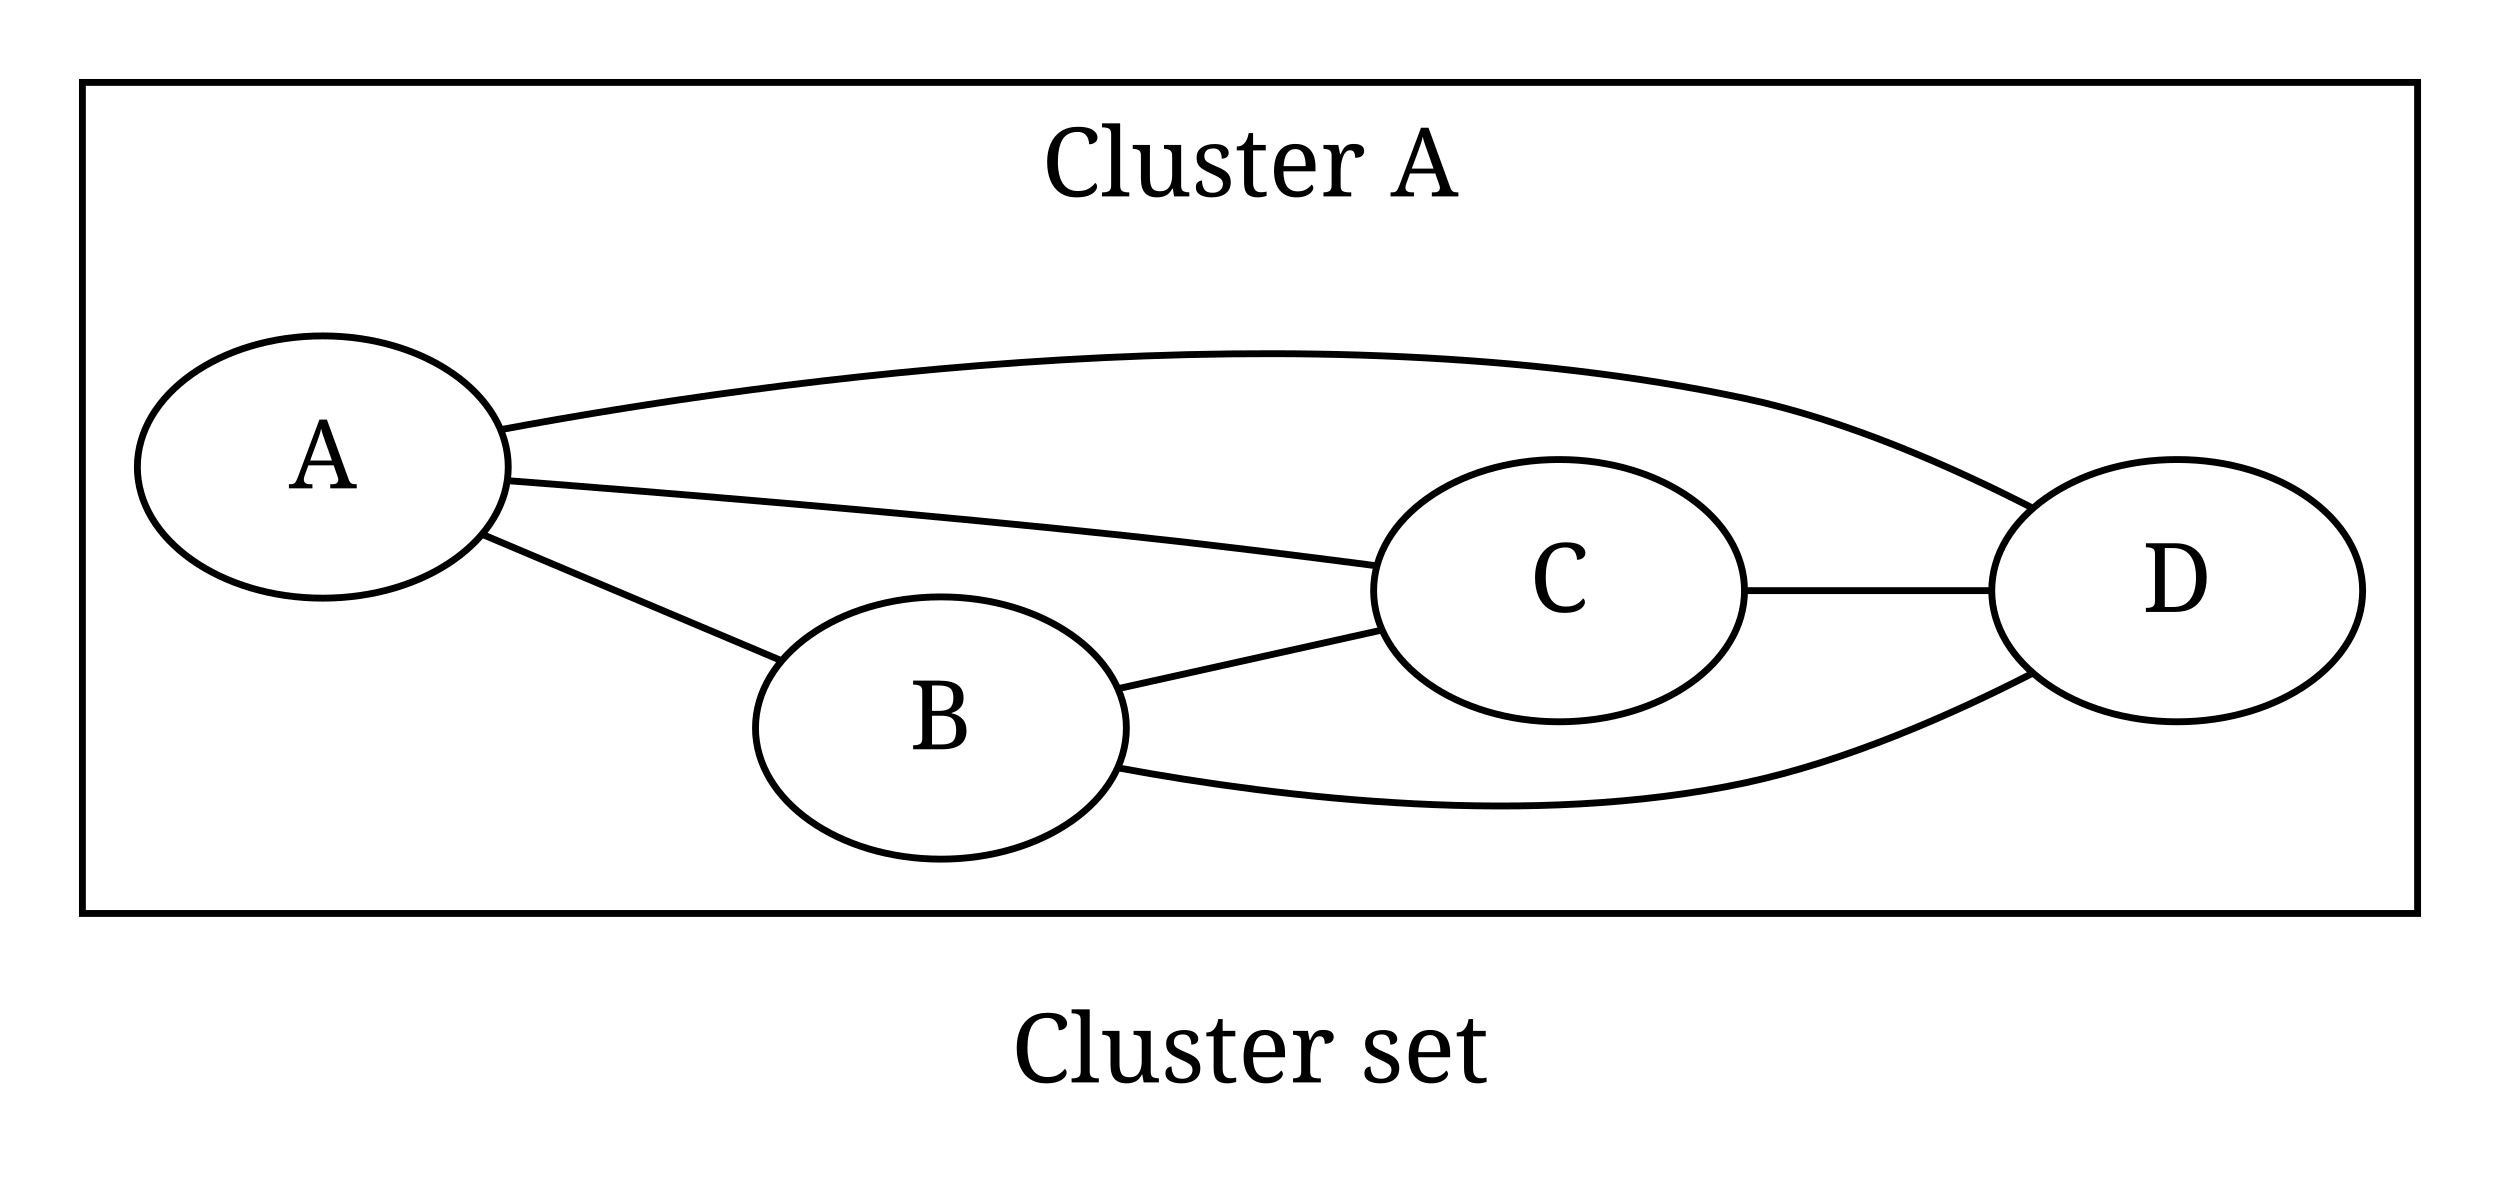
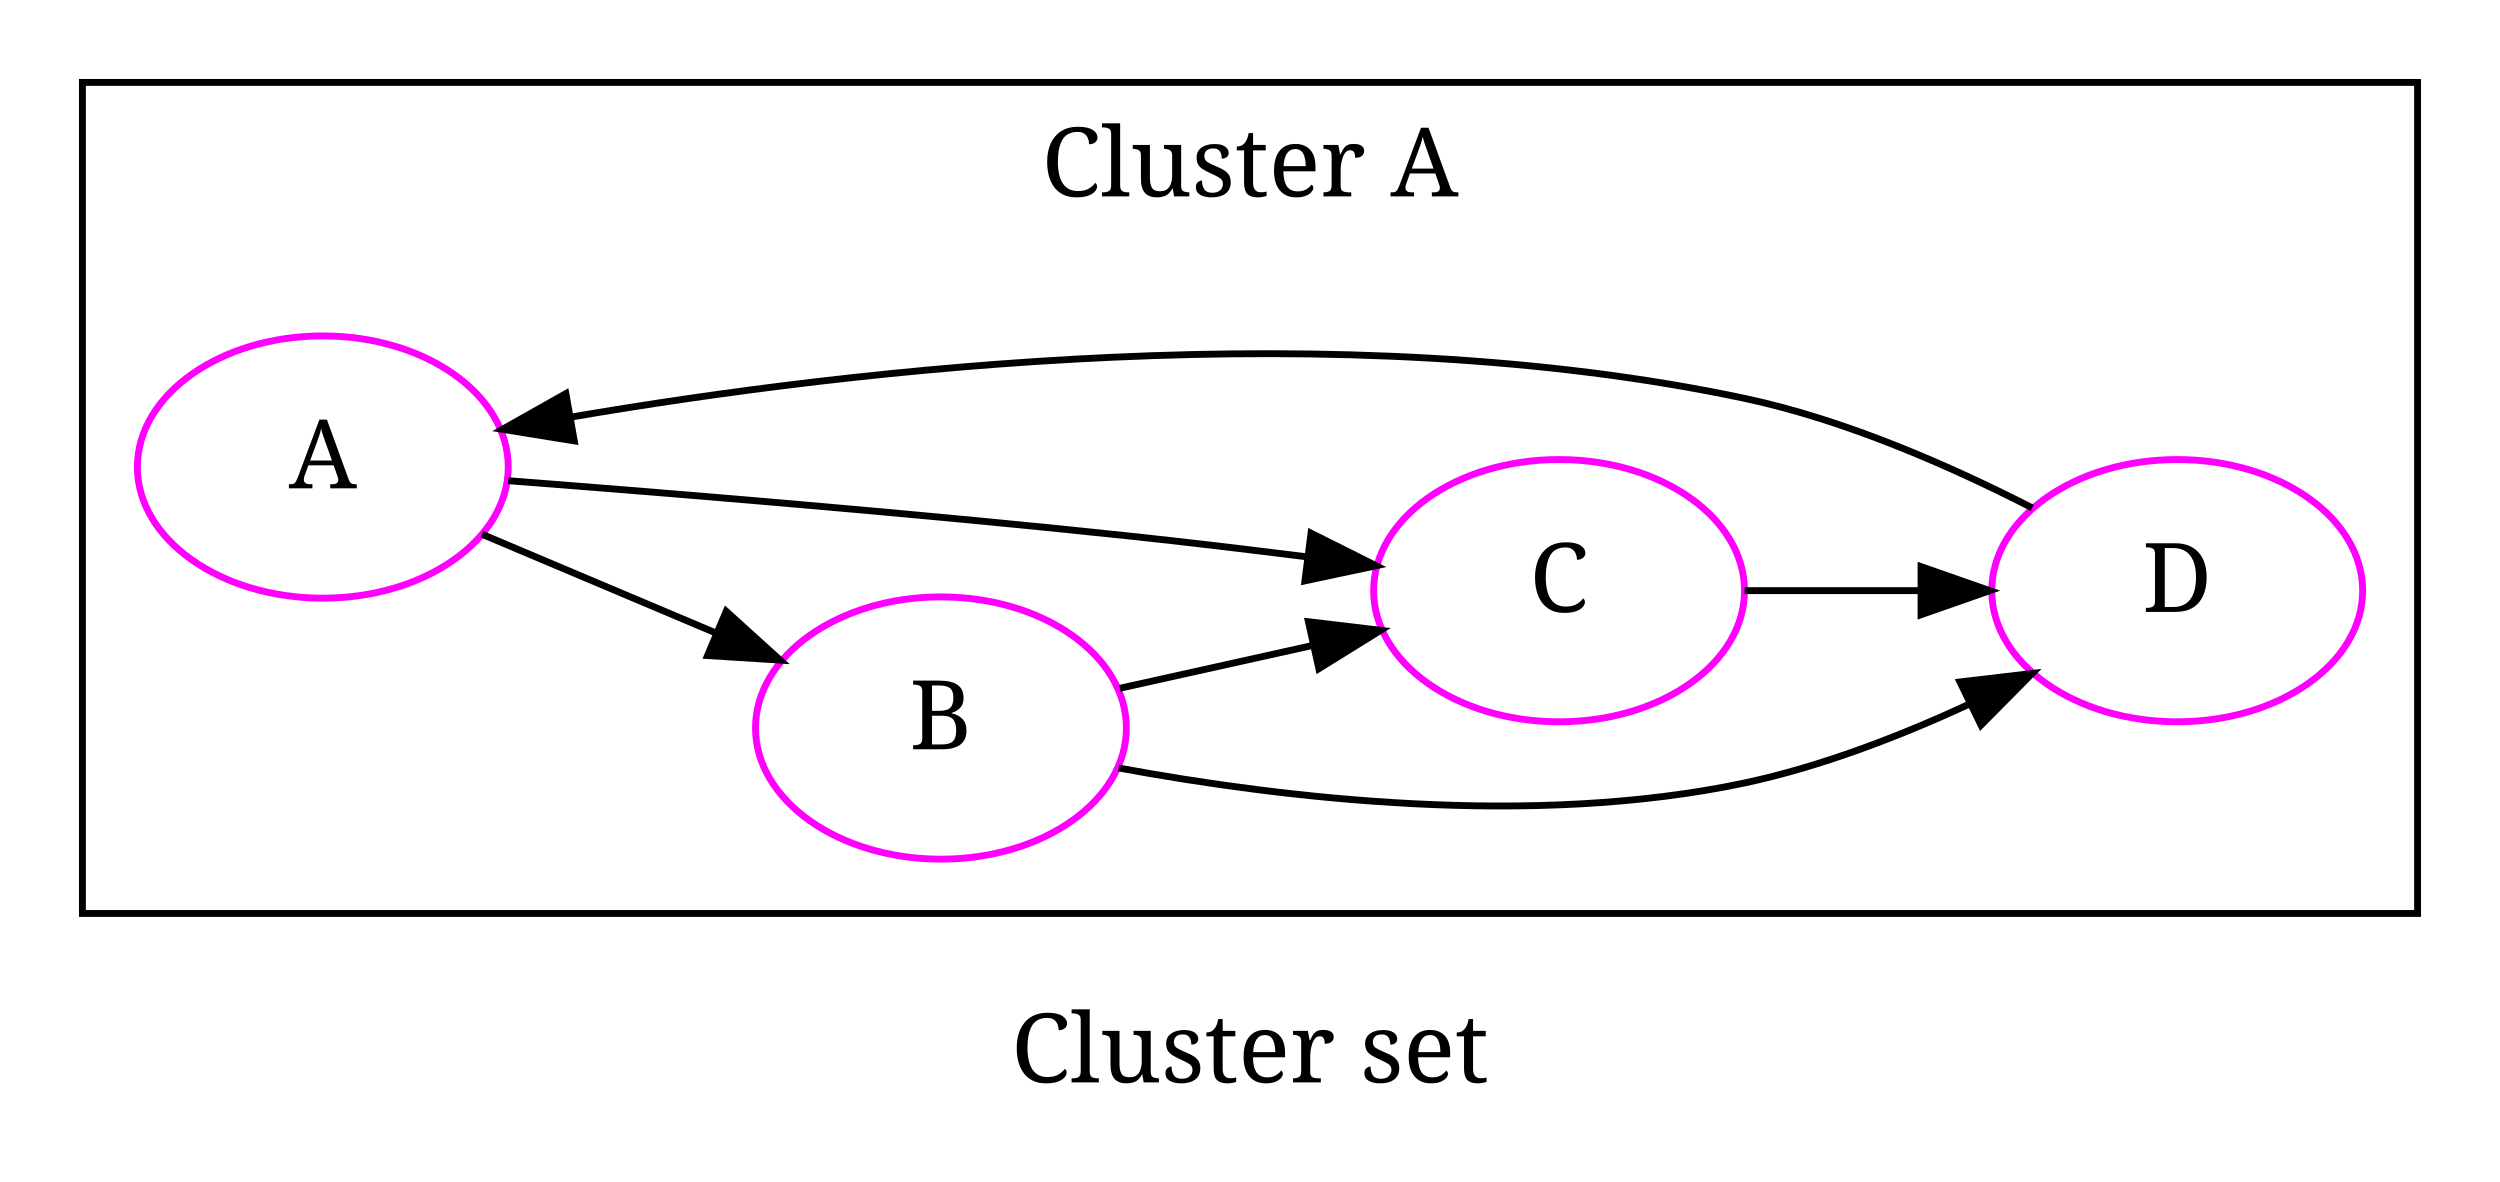
<svg xmlns="http://www.w3.org/2000/svg" width="364pt" height="172pt" viewBox="0.00 0.00 364.00 172.00">
  <g id="graph1" class="graph" transform="scale(1 1) rotate(0) translate(4 168)">
    <polygon fill="white" stroke="white" points="-4,5 -4,-168 361,-168 361,5 -4,5" />
    <text text-anchor="middle" x="178" y="-10.4" font-family="Times Roman,serif" font-size="14.00">Cluster set</text>
    <g id="graph2" class="cluster">
      <polygon fill="none" stroke="black" points="8,-35 8,-156 348,-156 348,-35 8,-35" />
      <text text-anchor="middle" x="178" y="-139.4" font-family="Times Roman,serif" font-size="14.00">Cluster A</text>
    </g>
    <g id="node2" class="node">
-       <ellipse fill="none" stroke="black" cx="43" cy="-100" rx="27" ry="19.092" />
+       <ellipse fill="none" stroke="magenta" cx="43" cy="-100" rx="27" ry="19.092" />
      <text text-anchor="middle" x="43" y="-96.9" font-family="Times Roman,serif" font-size="14.00">A</text>
    </g>
    <g id="node3" class="node">
-       <ellipse fill="none" stroke="black" cx="133" cy="-62" rx="27" ry="19.092" />
+       <ellipse fill="none" stroke="magenta" cx="133" cy="-62" rx="27" ry="19.092" />
      <text text-anchor="middle" x="133" y="-58.9" font-family="Times Roman,serif" font-size="14.00">B</text>
    </g>
    <g id="edge3" class="edge">
-       <path fill="none" stroke="black" d="M66.177,-90.214C79.51,-84.585 96.216,-77.531 109.589,-71.885" />
+       <path fill="none" stroke="black" d="M66.177,-90.214C76.49,-85.86 88.82,-80.654 100.064,-75.906" />
+       <polygon fill="black" stroke="black" points="101.737,-78.999 109.589,-71.885 99.015,-72.55 101.737,-78.999" />
    </g>
    <g id="node5" class="node">
-       <ellipse fill="none" stroke="black" cx="223" cy="-82" rx="27" ry="19.092" />
+       <ellipse fill="none" stroke="magenta" cx="223" cy="-82" rx="27" ry="19.092" />
      <text text-anchor="middle" x="223" y="-78.9" font-family="Times Roman,serif" font-size="14.00">C</text>
    </g>
    <g id="edge5" class="edge">
-       <path fill="none" stroke="black" d="M69.983,-98.01C93.716,-96.184 129.186,-93.272 160,-90 171.95,-88.731 185.146,-87.092 196.359,-85.629" />
+       <path fill="none" stroke="black" d="M69.983,-98.01C93.716,-96.184 129.186,-93.272 160,-90 168.496,-89.098 177.621,-88.009 186.216,-86.929" />
+       <polygon fill="black" stroke="black" points="186.885,-90.372 196.359,-85.629 185.995,-83.428 186.885,-90.372" />
    </g>
    <g id="edge7" class="edge">
-       <path fill="none" stroke="black" d="M159.032,-67.785C170.972,-70.438 185.093,-73.576 197.027,-76.228" />
+       <path fill="none" stroke="black" d="M159.032,-67.785C167.8,-69.733 177.745,-71.943 187.136,-74.03" />
+       <polygon fill="black" stroke="black" points="186.506,-77.475 197.027,-76.228 188.024,-70.642 186.506,-77.475" />
    </g>
    <g id="node8" class="node">
-       <ellipse fill="none" stroke="black" cx="313" cy="-82" rx="27" ry="19.092" />
+       <ellipse fill="none" stroke="magenta" cx="313" cy="-82" rx="27" ry="19.092" />
      <text text-anchor="middle" x="313" y="-78.9" font-family="Times Roman,serif" font-size="14.00">D</text>
    </g>
    <g id="edge9" class="edge">
-       <path fill="none" stroke="black" d="M158.849,-56.188C182.75,-51.764 219.13,-47.449 250,-54 264.635,-57.106 279.999,-63.854 291.89,-69.948" />
+       <path fill="none" stroke="black" d="M158.849,-56.188C182.75,-51.764 219.13,-47.449 250,-54 261.091,-56.354 272.6,-60.799 282.699,-65.466" />
+       <polygon fill="black" stroke="black" points="281.368,-68.711 291.89,-69.948 284.435,-62.419 281.368,-68.711" />
    </g>
    <g id="edge11" class="edge">
-       <path fill="none" stroke="black" d="M250.003,-82C261.29,-82 274.387,-82 285.705,-82" />
+       <path fill="none" stroke="black" d="M250.003,-82C258.028,-82 266.967,-82 275.531,-82" />
+       <polygon fill="black" stroke="black" points="275.705,-85.5 285.705,-82 275.705,-78.5 275.705,-85.5" />
    </g>
    <g id="edge13" class="edge">
-       <path fill="none" stroke="black" d="M291.89,-94.052C279.999,-100.146 264.635,-106.894 250,-110 186.12,-123.556 108.769,-112.864 69.159,-105.492" />
+       <path fill="none" stroke="black" d="M291.89,-94.052C279.999,-100.146 264.635,-106.894 250,-110 191.111,-122.497 120.773,-114.386 79.109,-107.267" />
+       <polygon fill="black" stroke="black" points="79.618,-103.803 69.159,-105.492 78.389,-110.694 79.618,-103.803" />
    </g>
  </g>
</svg>
